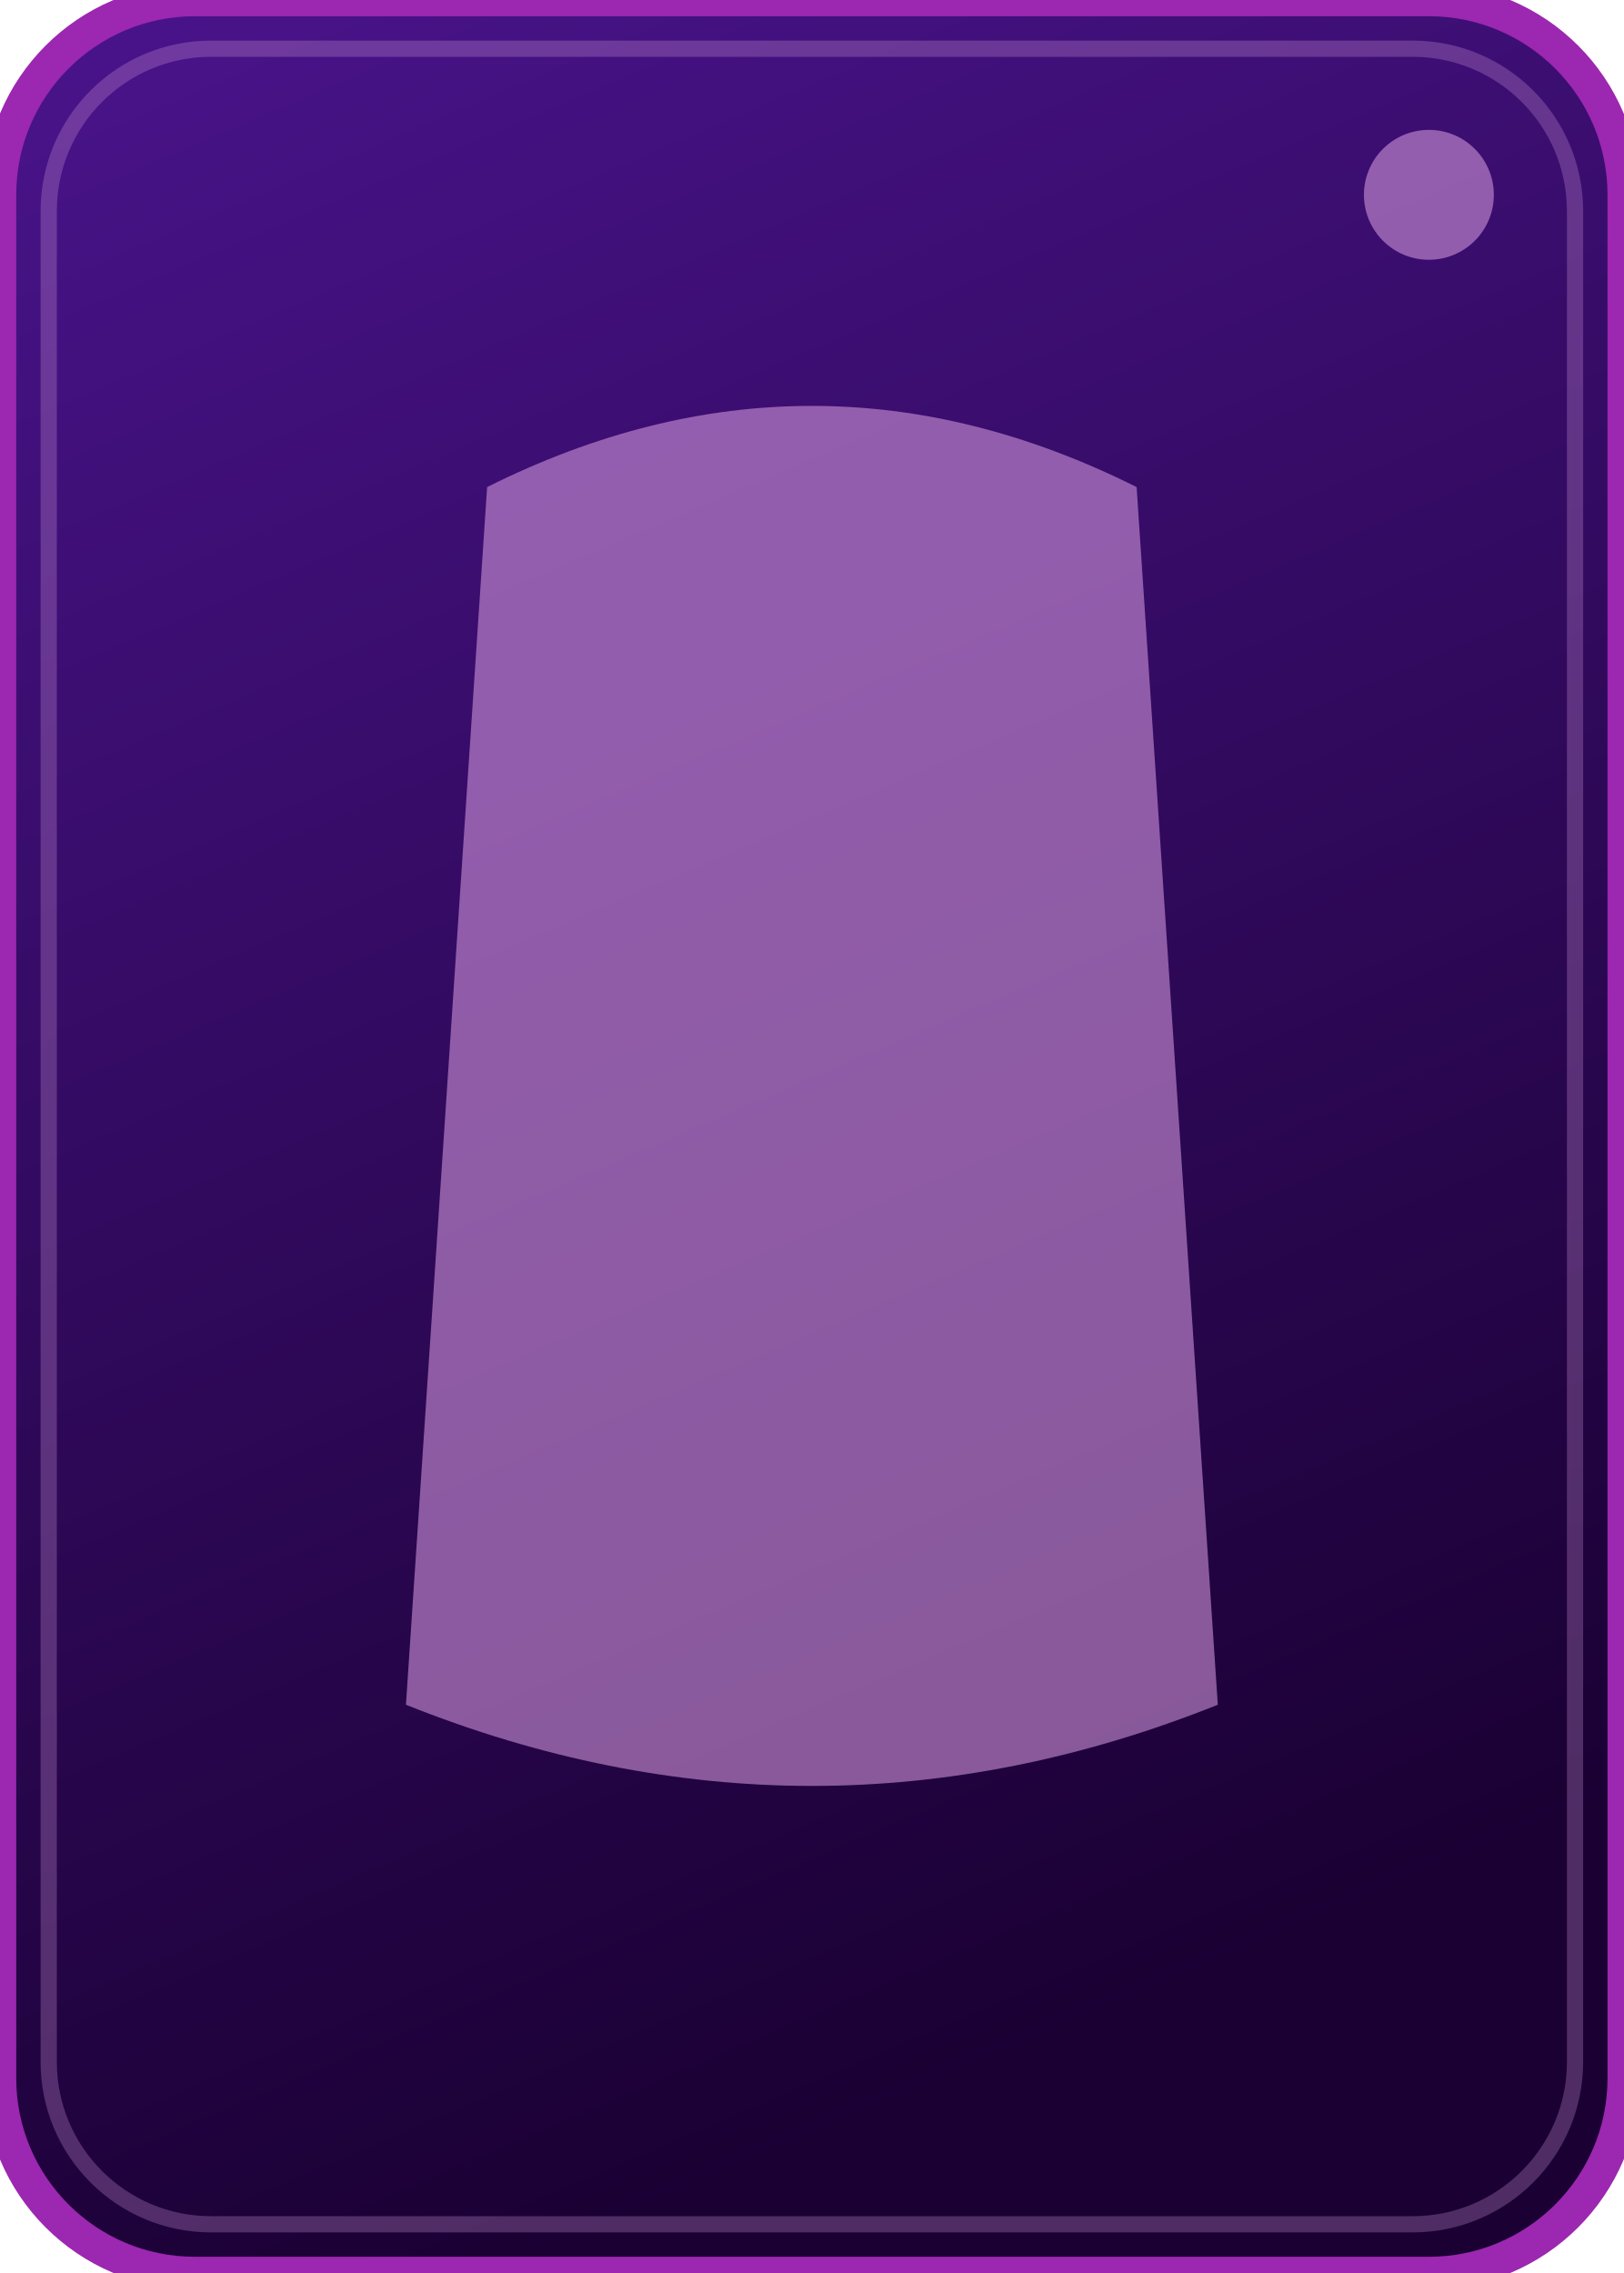
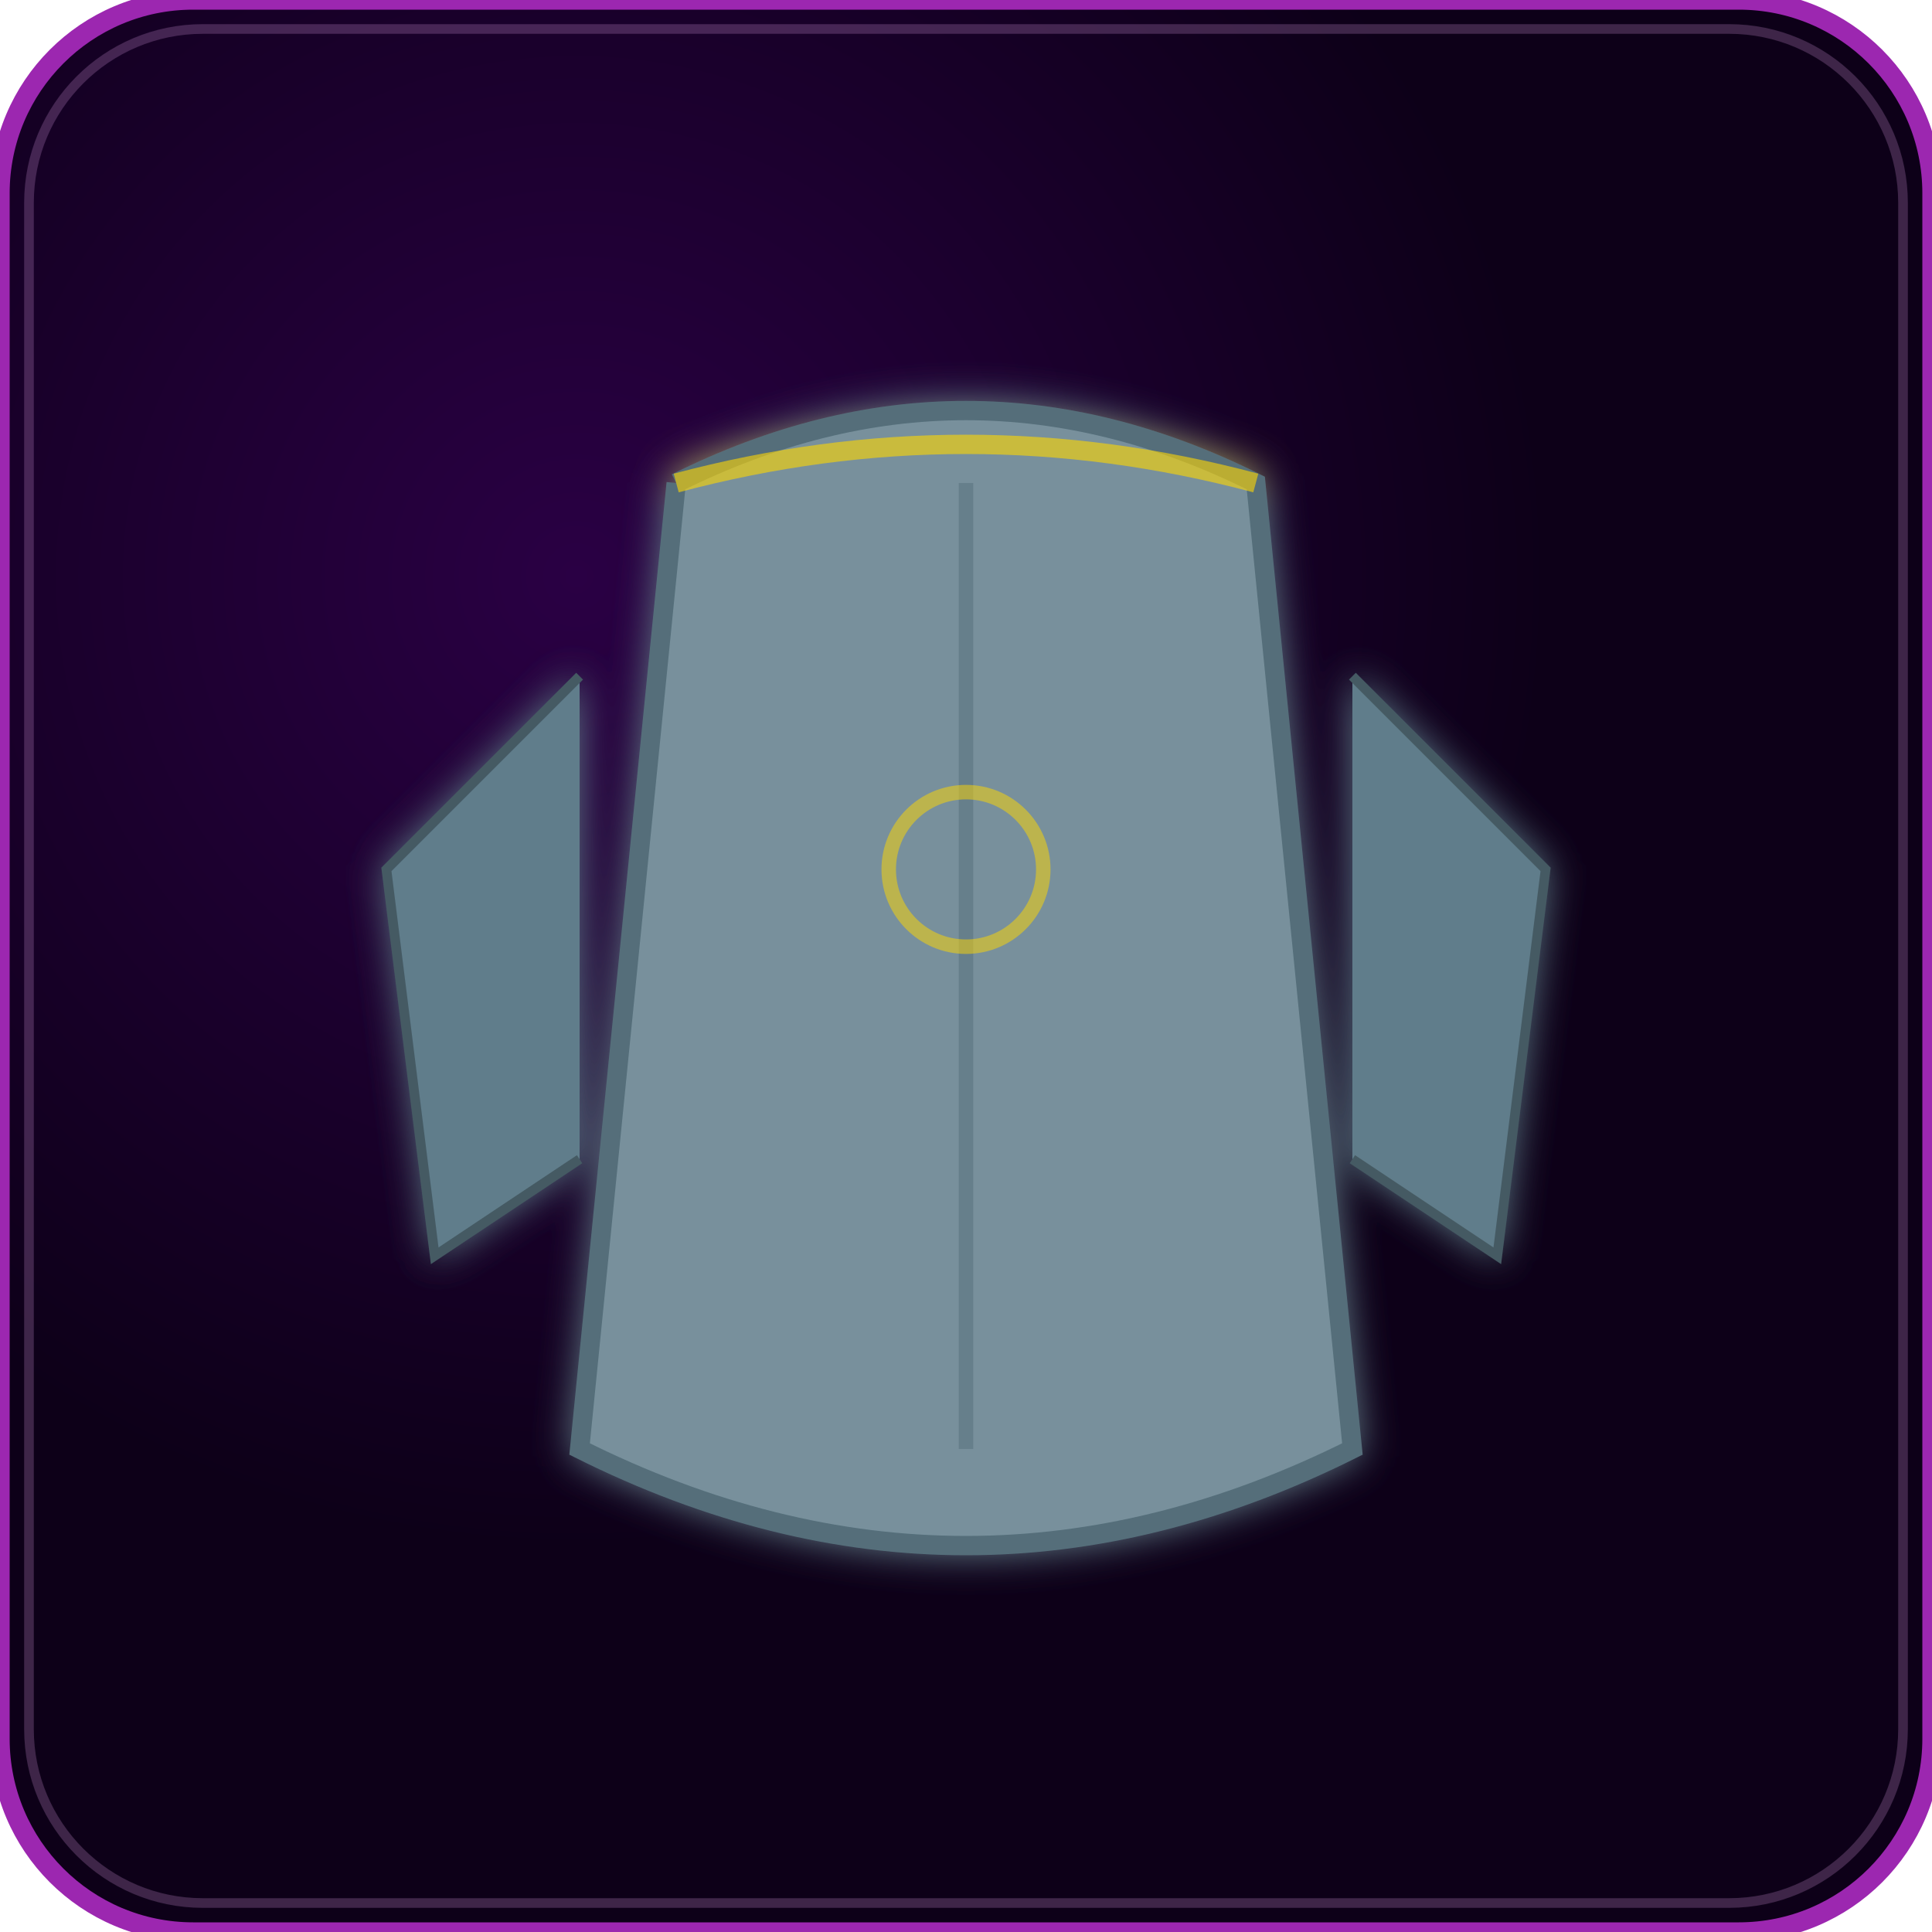
- <svg xmlns="http://www.w3.org/2000/svg" viewBox="0 0 100 140">
+ <svg xmlns="http://www.w3.org/2000/svg" viewBox="0 0 200 200">
  <defs>
-     <linearGradient id="bg" x1="0" y1="0" x2="0.3" y2="1">
-       <stop offset="0%" stop-color="#4a148c" />
-       <stop offset="100%" stop-color="#1a0033" />
-     </linearGradient>
+     <radialGradient id="abg" cx="30%" cy="30%">
+       <stop offset="0%" stop-color="#2a0044" />
+       <stop offset="100%" stop-color="#0d0018" />
+     </radialGradient>
  </defs>
-   <rect width="100" height="140" rx="12" fill="url(#bg)" stroke="#9c27b0" stroke-width="2" />
-   <rect x="3" y="3" width="94" height="134" rx="10" fill="none" stroke="#ce93d8" stroke-width="1" opacity="0.3" />
-   <path d="M30 30 L25 105 Q50 115 75 105 L70 30 Q50 20 30 30" fill="#ce93d8" opacity="0.6" />
-   <circle cx="88" cy="12" r="4" fill="#ce93d8" opacity="0.6" />
+   <rect width="200" height="200" rx="20" fill="url(#abg)" stroke="#9c27b0" stroke-width="2" />
+   <rect x="3" y="3" width="194" height="194" rx="18" fill="none" stroke="#ce93d8" stroke-width="1" opacity="0.25" />
+   <filter id="glow">
+     <feGaussianBlur stdDeviation="2" result="blur" />
+     <feMerge>
+       <feMergeNode in="blur" />
+       <feMergeNode in="SourceGraphic" />
+     </feMerge>
+   </filter>
+   <g filter="url(#glow)">
+     <path d="M70 50 L60 150 Q100 170 140 150 L130 50 Q100 35 70 50" fill="#78909c" stroke="#546e7a" stroke-width="2" />
+     <path d="M70 50 Q100 42 130 50" fill="none" stroke="#ffd700" stroke-width="2" opacity="0.6" />
+     <line x1="100" y1="50" x2="100" y2="150" stroke="#546e7a" stroke-width="1.5" opacity="0.5" />
+     <path d="M60 70 L40 90 L45 130 L60 120" fill="#607d8b" stroke="#455a64" stroke-width="1" />
+     <path d="M140 70 L160 90 L155 130 L140 120" fill="#607d8b" stroke="#455a64" stroke-width="1" />
+     <circle cx="100" cy="90" r="8" fill="none" stroke="#ffd700" stroke-width="1.5" opacity="0.5" />
+   </g>
</svg>
